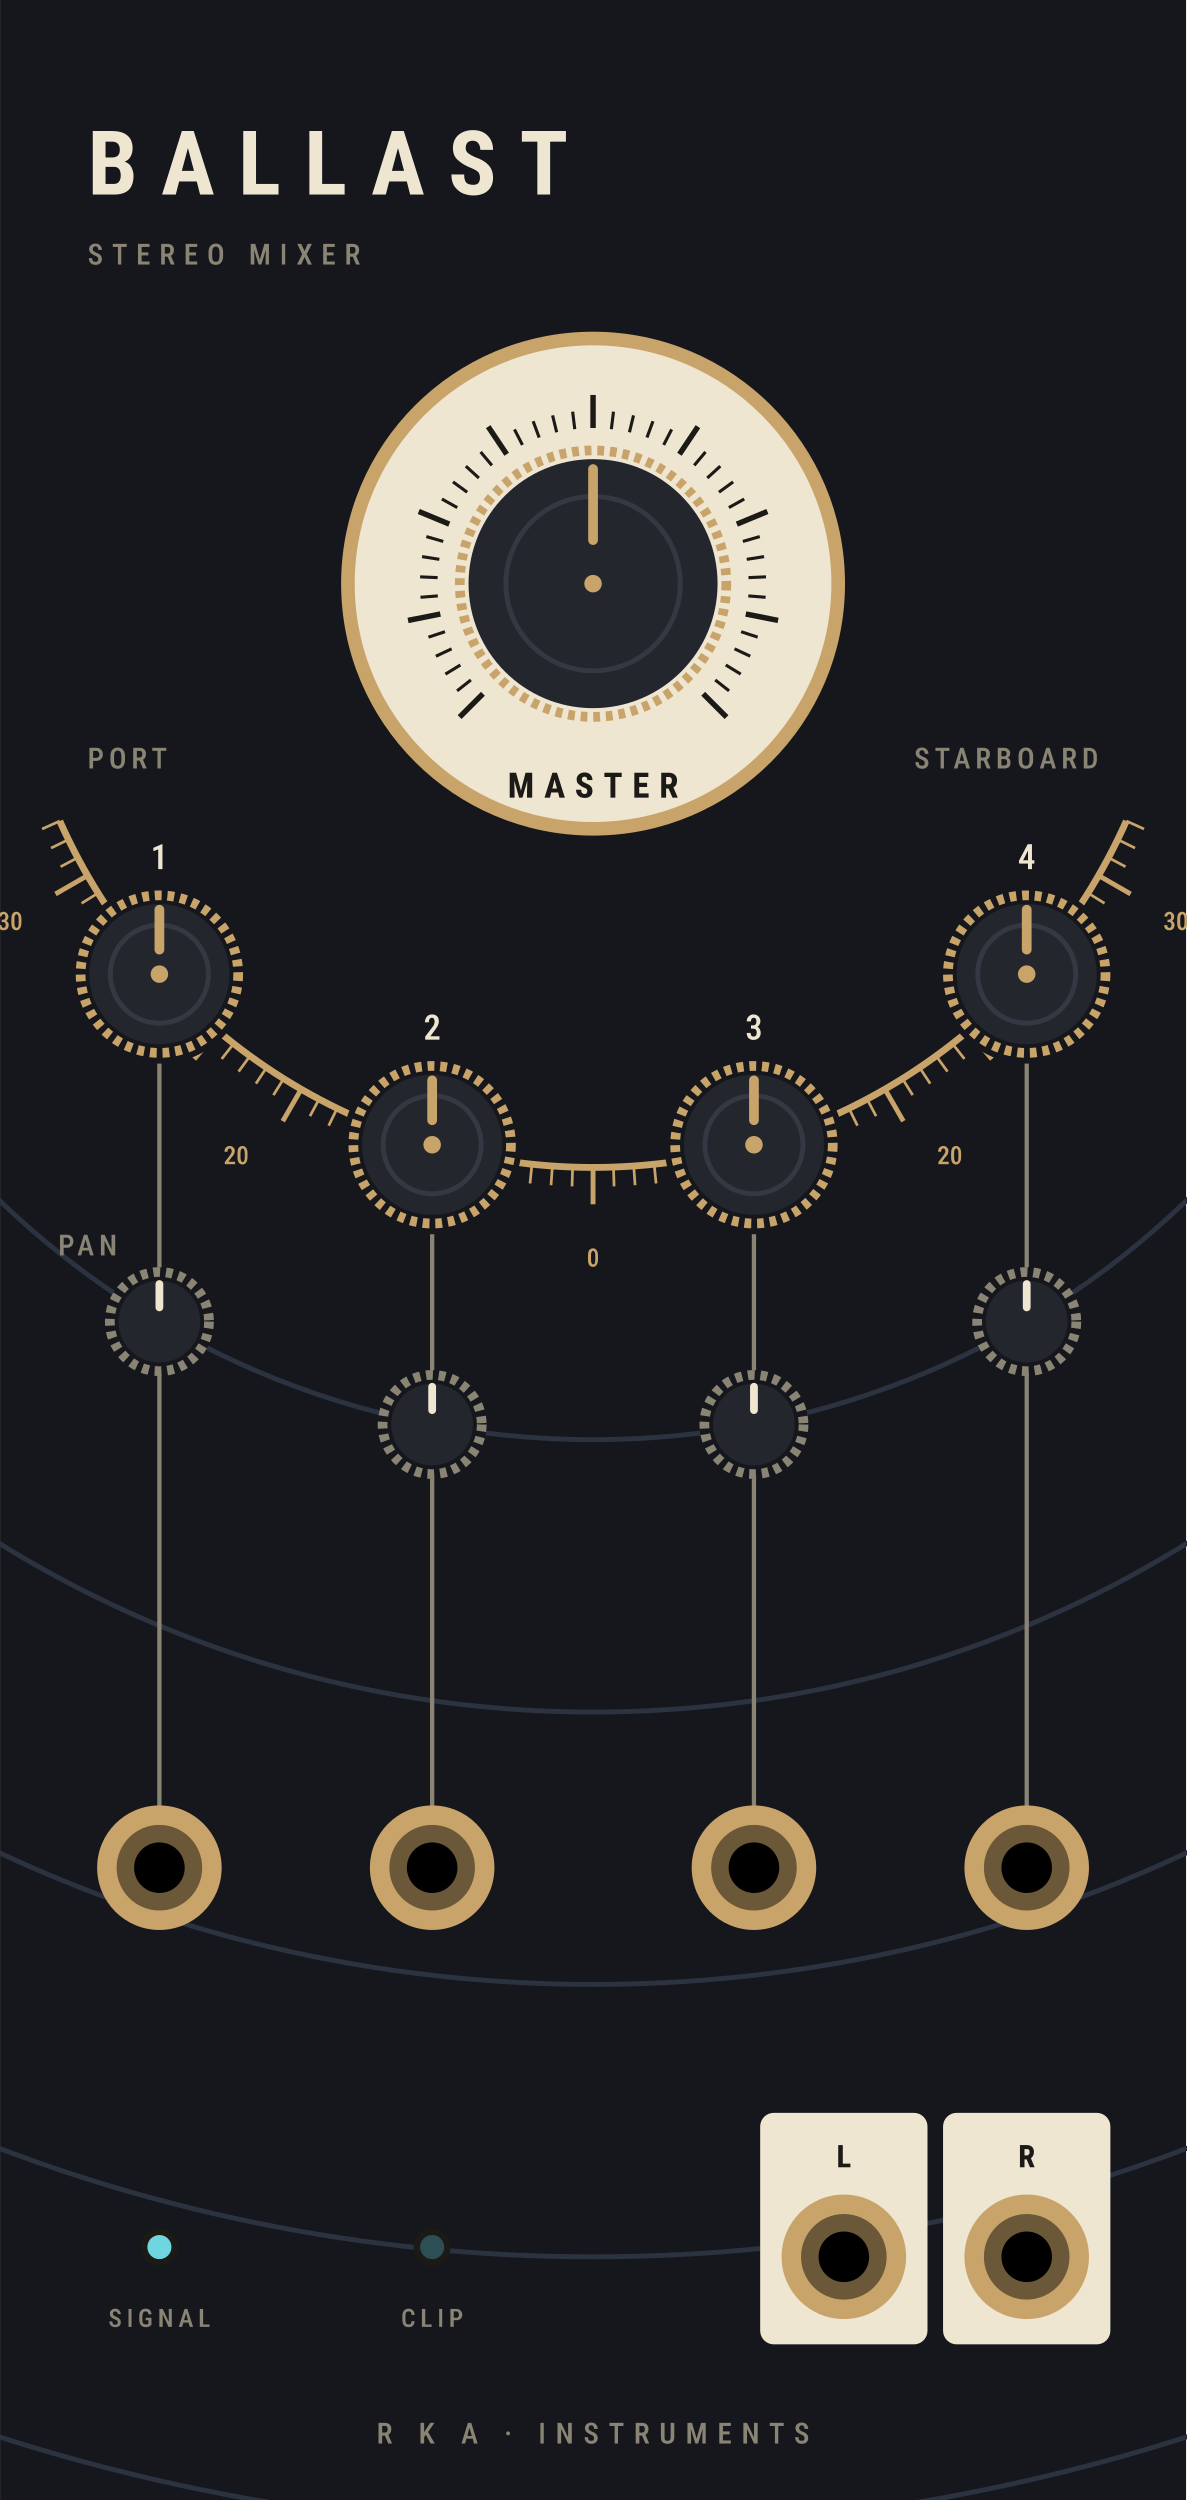
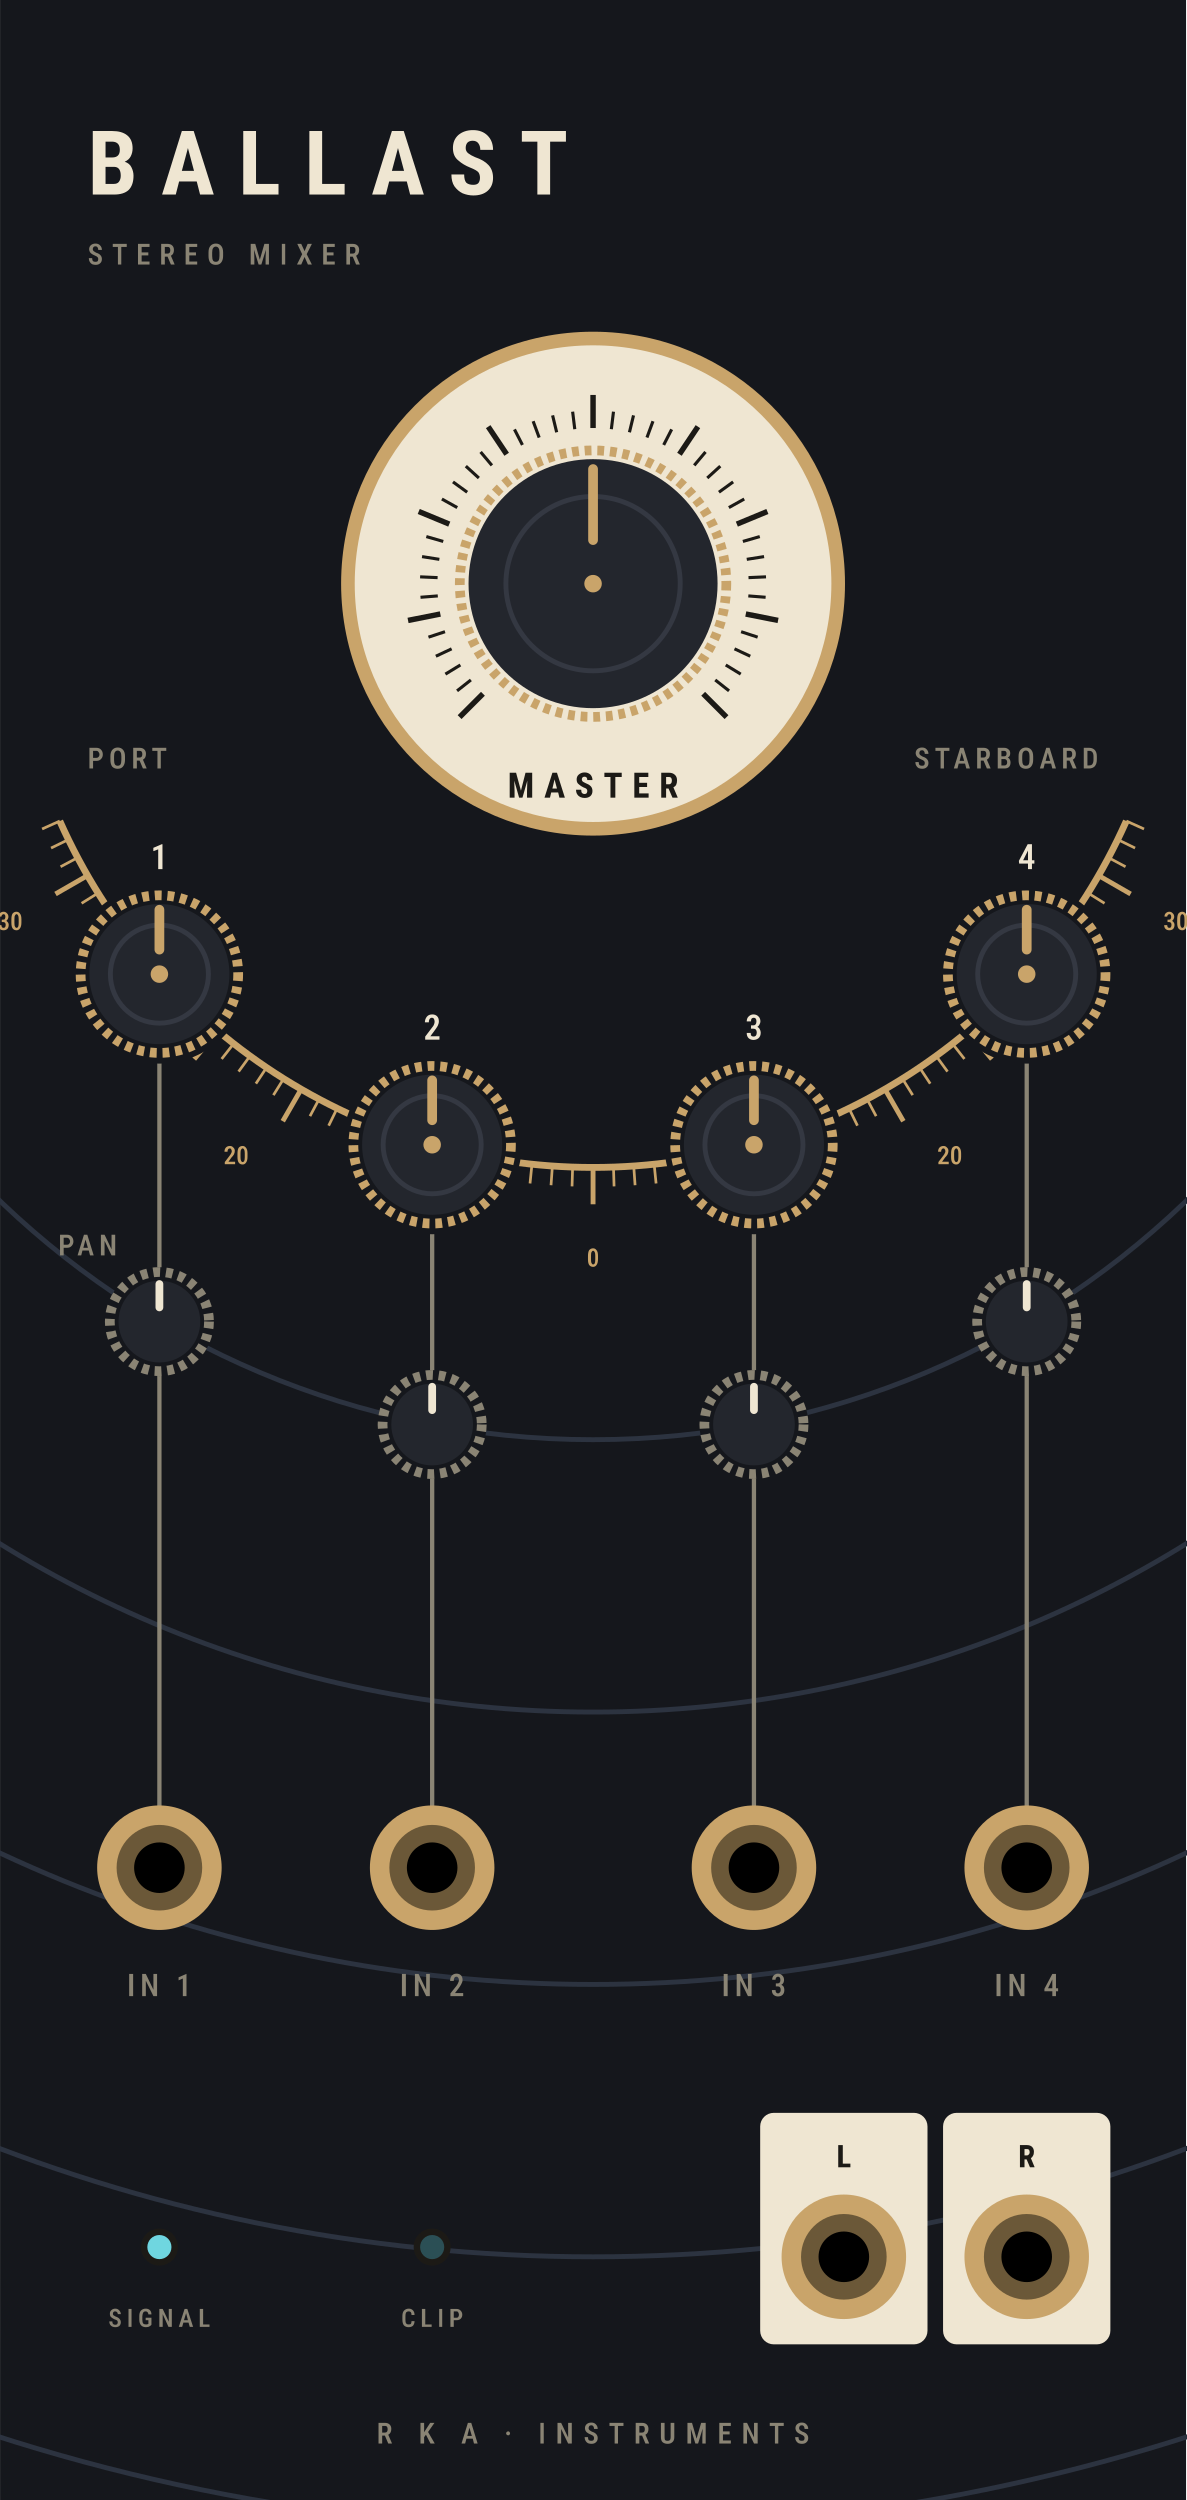
<svg xmlns="http://www.w3.org/2000/svg" width="427" height="900" viewBox="0 0 60.96 128.5">
  <rect width="60.96" height="128.5" fill="#15171c" />
  <circle cx="30.48" cy="30.0" r="58" fill="none" stroke="#2c3340" stroke-width="0.25" />
  <circle cx="30.48" cy="30.0" r="72" fill="none" stroke="#2c3340" stroke-width="0.25" />
  <circle cx="30.48" cy="30.0" r="86" fill="none" stroke="#2c3340" stroke-width="0.25" />
  <circle cx="30.48" cy="30.0" r="100" fill="none" stroke="#2c3340" stroke-width="0.25" />
  <path d="M 8.19 50.07 L 8.19 93.00" fill="none" stroke="#8a8474" stroke-width="0.22" stroke-linejoin="round" />
  <path d="M 22.21 58.84 L 22.21 93.00" fill="none" stroke="#8a8474" stroke-width="0.22" stroke-linejoin="round" />
  <path d="M 38.75 58.84 L 38.75 93.00" fill="none" stroke="#8a8474" stroke-width="0.22" stroke-linejoin="round" />
  <path d="M 52.77 50.07 L 52.77 93.00" fill="none" stroke="#8a8474" stroke-width="0.22" stroke-linejoin="round" />
  <path d="M 57.89 42.20 A 30 30 0 0 1 3.07 42.20" fill="none" stroke="#c9a46a" stroke-width="0.35" />
  <line x1="3.07" y1="42.20" x2="2.16" y2="42.61" stroke="#c9a46a" stroke-width="0.14" />
  <line x1="3.52" y1="43.15" x2="2.62" y2="43.59" stroke="#c9a46a" stroke-width="0.14" />
  <line x1="3.99" y1="44.08" x2="3.11" y2="44.55" stroke="#c9a46a" stroke-width="0.14" />
  <line x1="4.50" y1="45.00" x2="2.85" y2="45.95" stroke="#c9a46a" stroke-width="0.25" />
  <line x1="5.04" y1="45.90" x2="4.19" y2="46.43" stroke="#c9a46a" stroke-width="0.14" />
  <line x1="5.61" y1="46.78" x2="4.78" y2="47.33" stroke="#c9a46a" stroke-width="0.14" />
  <line x1="6.21" y1="47.63" x2="5.40" y2="48.22" stroke="#c9a46a" stroke-width="0.14" />
  <line x1="6.84" y1="48.47" x2="6.05" y2="49.09" stroke="#c9a46a" stroke-width="0.14" />
  <line x1="7.50" y1="49.28" x2="6.04" y2="50.50" stroke="#c9a46a" stroke-width="0.25" />
  <line x1="8.19" y1="50.07" x2="7.44" y2="50.74" stroke="#c9a46a" stroke-width="0.14" />
  <line x1="8.90" y1="50.84" x2="8.18" y2="51.53" stroke="#c9a46a" stroke-width="0.14" />
  <line x1="9.64" y1="51.58" x2="8.95" y2="52.30" stroke="#c9a46a" stroke-width="0.14" />
  <line x1="10.41" y1="52.29" x2="9.74" y2="53.04" stroke="#c9a46a" stroke-width="0.14" />
  <line x1="11.20" y1="52.98" x2="9.98" y2="54.44" stroke="#c9a46a" stroke-width="0.25" />
  <line x1="12.01" y1="53.64" x2="11.39" y2="54.43" stroke="#c9a46a" stroke-width="0.14" />
  <line x1="12.85" y1="54.27" x2="12.26" y2="55.08" stroke="#c9a46a" stroke-width="0.14" />
  <line x1="13.70" y1="54.87" x2="13.15" y2="55.70" stroke="#c9a46a" stroke-width="0.14" />
  <line x1="14.58" y1="55.44" x2="14.05" y2="56.29" stroke="#c9a46a" stroke-width="0.14" />
  <line x1="15.48" y1="55.98" x2="14.53" y2="57.63" stroke="#c9a46a" stroke-width="0.25" />
  <line x1="16.40" y1="56.49" x2="15.93" y2="57.37" stroke="#c9a46a" stroke-width="0.14" />
  <line x1="17.33" y1="56.96" x2="16.89" y2="57.86" stroke="#c9a46a" stroke-width="0.14" />
  <line x1="18.28" y1="57.41" x2="17.87" y2="58.32" stroke="#c9a46a" stroke-width="0.14" />
  <line x1="19.24" y1="57.82" x2="18.87" y2="58.74" stroke="#c9a46a" stroke-width="0.14" />
  <line x1="20.22" y1="58.19" x2="19.57" y2="59.98" stroke="#c9a46a" stroke-width="0.25" />
  <line x1="21.21" y1="58.53" x2="20.90" y2="59.48" stroke="#c9a46a" stroke-width="0.14" />
  <line x1="22.21" y1="58.84" x2="21.94" y2="59.80" stroke="#c9a46a" stroke-width="0.14" />
  <line x1="23.22" y1="59.11" x2="22.98" y2="60.08" stroke="#c9a46a" stroke-width="0.14" />
  <line x1="24.24" y1="59.34" x2="24.03" y2="60.32" stroke="#c9a46a" stroke-width="0.14" />
  <line x1="25.27" y1="59.54" x2="24.94" y2="61.42" stroke="#c9a46a" stroke-width="0.25" />
  <line x1="26.30" y1="59.71" x2="26.17" y2="60.70" stroke="#c9a46a" stroke-width="0.14" />
  <line x1="27.34" y1="59.84" x2="27.24" y2="60.83" stroke="#c9a46a" stroke-width="0.14" />
  <line x1="28.39" y1="59.93" x2="28.32" y2="60.92" stroke="#c9a46a" stroke-width="0.14" />
  <line x1="29.43" y1="59.98" x2="29.40" y2="60.98" stroke="#c9a46a" stroke-width="0.14" />
  <line x1="30.48" y1="60.00" x2="30.48" y2="61.90" stroke="#c9a46a" stroke-width="0.25" />
  <line x1="31.53" y1="59.98" x2="31.56" y2="60.98" stroke="#c9a46a" stroke-width="0.14" />
  <line x1="32.57" y1="59.93" x2="32.64" y2="60.92" stroke="#c9a46a" stroke-width="0.14" />
  <line x1="33.62" y1="59.84" x2="33.72" y2="60.83" stroke="#c9a46a" stroke-width="0.14" />
  <line x1="34.66" y1="59.71" x2="34.79" y2="60.70" stroke="#c9a46a" stroke-width="0.14" />
  <line x1="35.69" y1="59.54" x2="36.02" y2="61.42" stroke="#c9a46a" stroke-width="0.25" />
  <line x1="36.72" y1="59.34" x2="36.93" y2="60.32" stroke="#c9a46a" stroke-width="0.14" />
  <line x1="37.74" y1="59.11" x2="37.98" y2="60.08" stroke="#c9a46a" stroke-width="0.14" />
  <line x1="38.75" y1="58.84" x2="39.02" y2="59.80" stroke="#c9a46a" stroke-width="0.14" />
  <line x1="39.75" y1="58.53" x2="40.06" y2="59.48" stroke="#c9a46a" stroke-width="0.14" />
  <line x1="40.74" y1="58.19" x2="41.39" y2="59.98" stroke="#c9a46a" stroke-width="0.25" />
  <line x1="41.72" y1="57.82" x2="42.09" y2="58.74" stroke="#c9a46a" stroke-width="0.14" />
  <line x1="42.68" y1="57.41" x2="43.09" y2="58.32" stroke="#c9a46a" stroke-width="0.14" />
  <line x1="43.63" y1="56.96" x2="44.07" y2="57.86" stroke="#c9a46a" stroke-width="0.14" />
  <line x1="44.56" y1="56.49" x2="45.03" y2="57.37" stroke="#c9a46a" stroke-width="0.14" />
  <line x1="45.48" y1="55.98" x2="46.43" y2="57.63" stroke="#c9a46a" stroke-width="0.25" />
  <line x1="46.38" y1="55.44" x2="46.91" y2="56.29" stroke="#c9a46a" stroke-width="0.14" />
  <line x1="47.26" y1="54.87" x2="47.81" y2="55.70" stroke="#c9a46a" stroke-width="0.14" />
  <line x1="48.11" y1="54.27" x2="48.70" y2="55.08" stroke="#c9a46a" stroke-width="0.14" />
  <line x1="48.95" y1="53.64" x2="49.57" y2="54.43" stroke="#c9a46a" stroke-width="0.14" />
  <line x1="49.76" y1="52.98" x2="50.98" y2="54.44" stroke="#c9a46a" stroke-width="0.25" />
  <line x1="50.55" y1="52.29" x2="51.22" y2="53.04" stroke="#c9a46a" stroke-width="0.14" />
  <line x1="51.32" y1="51.58" x2="52.01" y2="52.30" stroke="#c9a46a" stroke-width="0.14" />
  <line x1="52.06" y1="50.84" x2="52.78" y2="51.53" stroke="#c9a46a" stroke-width="0.14" />
  <line x1="52.77" y1="50.07" x2="53.52" y2="50.74" stroke="#c9a46a" stroke-width="0.14" />
  <line x1="53.46" y1="49.28" x2="54.92" y2="50.50" stroke="#c9a46a" stroke-width="0.25" />
  <line x1="54.12" y1="48.47" x2="54.91" y2="49.09" stroke="#c9a46a" stroke-width="0.14" />
  <line x1="54.75" y1="47.63" x2="55.56" y2="48.22" stroke="#c9a46a" stroke-width="0.14" />
  <line x1="55.35" y1="46.78" x2="56.18" y2="47.33" stroke="#c9a46a" stroke-width="0.14" />
  <line x1="55.92" y1="45.90" x2="56.77" y2="46.43" stroke="#c9a46a" stroke-width="0.14" />
  <line x1="56.46" y1="45.00" x2="58.11" y2="45.95" stroke="#c9a46a" stroke-width="0.25" />
  <line x1="56.97" y1="44.08" x2="57.85" y2="44.55" stroke="#c9a46a" stroke-width="0.14" />
  <line x1="57.44" y1="43.15" x2="58.34" y2="43.59" stroke="#c9a46a" stroke-width="0.14" />
  <line x1="57.89" y1="42.20" x2="58.80" y2="42.61" stroke="#c9a46a" stroke-width="0.14" />
  <circle cx="30.48" cy="30.0" r="44" fill="none" stroke="#2c3340" stroke-width="0.25" />
  <text x="0.52" y="47.80" font-size="1.3" fill="#c9a46a" text-anchor="middle" font-weight="500" font-family="'DIN Alternate', 'Bahnschrift', 'Roboto Condensed', 'Arial Narrow', Arial, sans-serif" letter-spacing="0">30</text>
  <text x="12.14" y="59.84" font-size="1.3" fill="#c9a46a" text-anchor="middle" font-weight="500" font-family="'DIN Alternate', 'Bahnschrift', 'Roboto Condensed', 'Arial Narrow', Arial, sans-serif" letter-spacing="0">20</text>
  <text x="30.48" y="65.10" font-size="1.3" fill="#c9a46a" text-anchor="middle" font-weight="500" font-family="'DIN Alternate', 'Bahnschrift', 'Roboto Condensed', 'Arial Narrow', Arial, sans-serif" letter-spacing="0">0</text>
  <text x="48.82" y="59.84" font-size="1.3" fill="#c9a46a" text-anchor="middle" font-weight="500" font-family="'DIN Alternate', 'Bahnschrift', 'Roboto Condensed', 'Arial Narrow', Arial, sans-serif" letter-spacing="0">20</text>
  <text x="60.44" y="47.80" font-size="1.3" fill="#c9a46a" text-anchor="middle" font-weight="500" font-family="'DIN Alternate', 'Bahnschrift', 'Roboto Condensed', 'Arial Narrow', Arial, sans-serif" letter-spacing="0">30</text>
  <text x="4.50" y="10.00" font-size="4.6" fill="#efe6d2" text-anchor="start" font-weight="600" font-family="'DIN Alternate', 'Bahnschrift', 'Roboto Condensed', 'Arial Narrow', Arial, sans-serif" letter-spacing="1.2">BALLAST</text>
  <text x="4.50" y="13.60" font-size="1.5" fill="#8a8474" text-anchor="start" font-weight="500" font-family="'DIN Alternate', 'Bahnschrift', 'Roboto Condensed', 'Arial Narrow', Arial, sans-serif" letter-spacing="0.45">STEREO MIXER</text>
  <circle cx="30.48" cy="30.0" r="12.6" fill="#efe6d2" stroke="#c9a46a" stroke-width="0.7" />
  <line x1="24.82" y1="35.66" x2="23.62" y2="36.86" stroke="#1c1a16" stroke-width="0.28" />
  <line x1="24.20" y1="34.95" x2="23.49" y2="35.51" stroke="#1c1a16" stroke-width="0.16" />
  <line x1="23.66" y1="34.18" x2="22.89" y2="34.65" stroke="#1c1a16" stroke-width="0.16" />
  <line x1="23.21" y1="33.35" x2="22.40" y2="33.73" stroke="#1c1a16" stroke-width="0.16" />
  <line x1="22.87" y1="32.47" x2="22.02" y2="32.75" stroke="#1c1a16" stroke-width="0.16" />
  <line x1="22.63" y1="31.56" x2="20.97" y2="31.89" stroke="#1c1a16" stroke-width="0.28" />
  <line x1="22.50" y1="30.63" x2="21.61" y2="30.70" stroke="#1c1a16" stroke-width="0.16" />
  <line x1="22.49" y1="29.69" x2="21.59" y2="29.65" stroke="#1c1a16" stroke-width="0.16" />
  <line x1="22.58" y1="28.75" x2="21.69" y2="28.61" stroke="#1c1a16" stroke-width="0.16" />
  <line x1="22.78" y1="27.83" x2="21.91" y2="27.58" stroke="#1c1a16" stroke-width="0.16" />
  <line x1="23.09" y1="26.94" x2="21.52" y2="26.29" stroke="#1c1a16" stroke-width="0.28" />
  <line x1="23.50" y1="26.09" x2="22.71" y2="25.65" stroke="#1c1a16" stroke-width="0.16" />
  <line x1="24.01" y1="25.30" x2="23.28" y2="24.77" stroke="#1c1a16" stroke-width="0.16" />
  <line x1="24.61" y1="24.57" x2="23.94" y2="23.96" stroke="#1c1a16" stroke-width="0.16" />
  <line x1="25.28" y1="23.92" x2="24.70" y2="23.23" stroke="#1c1a16" stroke-width="0.16" />
  <line x1="26.04" y1="23.35" x2="25.09" y2="21.93" stroke="#1c1a16" stroke-width="0.28" />
  <line x1="26.85" y1="22.87" x2="26.44" y2="22.07" stroke="#1c1a16" stroke-width="0.16" />
  <line x1="27.71" y1="22.49" x2="27.40" y2="21.65" stroke="#1c1a16" stroke-width="0.16" />
  <line x1="28.61" y1="22.22" x2="28.40" y2="21.35" stroke="#1c1a16" stroke-width="0.16" />
  <line x1="29.54" y1="22.06" x2="29.43" y2="21.16" stroke="#1c1a16" stroke-width="0.16" />
  <line x1="30.48" y1="22.00" x2="30.48" y2="20.30" stroke="#1c1a16" stroke-width="0.28" />
  <line x1="31.42" y1="22.06" x2="31.53" y2="21.16" stroke="#1c1a16" stroke-width="0.16" />
  <line x1="32.35" y1="22.22" x2="32.56" y2="21.35" stroke="#1c1a16" stroke-width="0.16" />
  <line x1="33.25" y1="22.49" x2="33.56" y2="21.65" stroke="#1c1a16" stroke-width="0.16" />
  <line x1="34.11" y1="22.87" x2="34.52" y2="22.07" stroke="#1c1a16" stroke-width="0.16" />
  <line x1="34.92" y1="23.35" x2="35.87" y2="21.93" stroke="#1c1a16" stroke-width="0.28" />
  <line x1="35.68" y1="23.92" x2="36.26" y2="23.23" stroke="#1c1a16" stroke-width="0.16" />
  <line x1="36.35" y1="24.57" x2="37.02" y2="23.96" stroke="#1c1a16" stroke-width="0.16" />
  <line x1="36.95" y1="25.30" x2="37.68" y2="24.77" stroke="#1c1a16" stroke-width="0.16" />
  <line x1="37.46" y1="26.09" x2="38.25" y2="25.65" stroke="#1c1a16" stroke-width="0.16" />
  <line x1="37.87" y1="26.94" x2="39.44" y2="26.29" stroke="#1c1a16" stroke-width="0.28" />
  <line x1="38.18" y1="27.83" x2="39.05" y2="27.58" stroke="#1c1a16" stroke-width="0.16" />
  <line x1="38.38" y1="28.75" x2="39.27" y2="28.61" stroke="#1c1a16" stroke-width="0.16" />
  <line x1="38.47" y1="29.69" x2="39.37" y2="29.65" stroke="#1c1a16" stroke-width="0.16" />
  <line x1="38.46" y1="30.63" x2="39.35" y2="30.70" stroke="#1c1a16" stroke-width="0.16" />
  <line x1="38.33" y1="31.56" x2="39.99" y2="31.89" stroke="#1c1a16" stroke-width="0.28" />
  <line x1="38.09" y1="32.47" x2="38.94" y2="32.75" stroke="#1c1a16" stroke-width="0.16" />
  <line x1="37.75" y1="33.35" x2="38.56" y2="33.73" stroke="#1c1a16" stroke-width="0.16" />
  <line x1="37.30" y1="34.18" x2="38.07" y2="34.65" stroke="#1c1a16" stroke-width="0.16" />
  <line x1="36.76" y1="34.95" x2="37.47" y2="35.51" stroke="#1c1a16" stroke-width="0.16" />
  <line x1="36.14" y1="35.66" x2="37.34" y2="36.86" stroke="#1c1a16" stroke-width="0.28" />
  <text x="30.48" y="41.00" font-size="1.8" fill="#1c1a16" text-anchor="middle" font-weight="700" font-family="'DIN Alternate', 'Bahnschrift', 'Roboto Condensed', 'Arial Narrow', Arial, sans-serif" letter-spacing="0.5">MASTER</text>
  <circle cx="30.48" cy="30.00" r="6.85" fill="none" stroke="#c9a46a" stroke-width="0.5" stroke-dasharray="0.35 0.3" />
  <circle cx="30.48" cy="30.00" r="6.40" fill="#23262d" />
  <circle cx="30.48" cy="30.00" r="4.48" fill="none" stroke="#343842" stroke-width="0.25" />
  <circle cx="30.48" cy="30.00" r="0.45" fill="#c9a46a" />
  <line x1="30.48" y1="27.76" x2="30.48" y2="24.11" stroke="#c9a46a" stroke-width="0.5" stroke-linecap="round" />
  <circle cx="8.19" cy="50.07" r="4.6" fill="#15171c" />
  <circle cx="8.19" cy="50.07" r="4.05" fill="none" stroke="#c9a46a" stroke-width="0.5" stroke-dasharray="0.35 0.3" />
  <circle cx="8.19" cy="50.07" r="3.60" fill="#23262d" />
  <circle cx="8.19" cy="50.07" r="2.52" fill="none" stroke="#343842" stroke-width="0.25" />
  <circle cx="8.19" cy="50.07" r="0.45" fill="#c9a46a" />
  <line x1="8.19" y1="48.81" x2="8.19" y2="46.76" stroke="#c9a46a" stroke-width="0.5" stroke-linecap="round" />
  <text x="8.19" y="44.67" font-size="1.8" fill="#efe6d2" text-anchor="middle" font-weight="500" font-family="'DIN Alternate', 'Bahnschrift', 'Roboto Condensed', 'Arial Narrow', Arial, sans-serif" letter-spacing="0.25">1</text>
  <circle cx="8.19" cy="67.93" r="2.8" fill="#15171c" />
  <circle cx="8.19" cy="67.93" r="2.55" fill="none" stroke="#8a8474" stroke-width="0.5" stroke-dasharray="0.35 0.3" />
  <circle cx="8.19" cy="67.93" r="2.10" fill="#23262d" />
  <line x1="8.19" y1="67.20" x2="8.19" y2="66.00" stroke="#efe6d2" stroke-width="0.4" stroke-linecap="round" />
  <circle cx="8.19" cy="96" r="3.2" fill="#c9a46a" />
  <circle cx="8.19" cy="96" r="2.2" fill="#6b5838" />
  <circle cx="8.19" cy="96" r="1.3" fill="#000" />
+   <text x="8.19" y="102.60" font-size="1.6" fill="#8a8474" text-anchor="middle" font-weight="500" font-family="'DIN Alternate', 'Bahnschrift', 'Roboto Condensed', 'Arial Narrow', Arial, sans-serif" letter-spacing="0.25">IN 1</text>
  <circle cx="22.21" cy="58.84" r="4.6" fill="#15171c" />
  <circle cx="22.21" cy="58.84" r="4.05" fill="none" stroke="#c9a46a" stroke-width="0.5" stroke-dasharray="0.35 0.3" />
  <circle cx="22.21" cy="58.84" r="3.60" fill="#23262d" />
  <circle cx="22.21" cy="58.84" r="2.52" fill="none" stroke="#343842" stroke-width="0.25" />
  <circle cx="22.21" cy="58.84" r="0.45" fill="#c9a46a" />
  <line x1="22.21" y1="57.58" x2="22.21" y2="55.53" stroke="#c9a46a" stroke-width="0.5" stroke-linecap="round" />
  <text x="22.21" y="53.44" font-size="1.8" fill="#efe6d2" text-anchor="middle" font-weight="500" font-family="'DIN Alternate', 'Bahnschrift', 'Roboto Condensed', 'Arial Narrow', Arial, sans-serif" letter-spacing="0.25">2</text>
  <circle cx="22.21" cy="73.22" r="2.8" fill="#15171c" />
  <circle cx="22.21" cy="73.22" r="2.55" fill="none" stroke="#8a8474" stroke-width="0.5" stroke-dasharray="0.35 0.3" />
  <circle cx="22.21" cy="73.22" r="2.10" fill="#23262d" />
  <line x1="22.21" y1="72.48" x2="22.21" y2="71.28" stroke="#efe6d2" stroke-width="0.4" stroke-linecap="round" />
  <circle cx="22.21" cy="96" r="3.2" fill="#c9a46a" />
  <circle cx="22.21" cy="96" r="2.2" fill="#6b5838" />
  <circle cx="22.21" cy="96" r="1.3" fill="#000" />
+   <text x="22.21" y="102.60" font-size="1.6" fill="#8a8474" text-anchor="middle" font-weight="500" font-family="'DIN Alternate', 'Bahnschrift', 'Roboto Condensed', 'Arial Narrow', Arial, sans-serif" letter-spacing="0.25">IN 2</text>
  <circle cx="38.75" cy="58.84" r="4.6" fill="#15171c" />
  <circle cx="38.75" cy="58.84" r="4.05" fill="none" stroke="#c9a46a" stroke-width="0.5" stroke-dasharray="0.35 0.3" />
  <circle cx="38.75" cy="58.84" r="3.60" fill="#23262d" />
  <circle cx="38.75" cy="58.84" r="2.52" fill="none" stroke="#343842" stroke-width="0.25" />
  <circle cx="38.75" cy="58.84" r="0.45" fill="#c9a46a" />
  <line x1="38.75" y1="57.58" x2="38.75" y2="55.53" stroke="#c9a46a" stroke-width="0.5" stroke-linecap="round" />
  <text x="38.75" y="53.44" font-size="1.8" fill="#efe6d2" text-anchor="middle" font-weight="500" font-family="'DIN Alternate', 'Bahnschrift', 'Roboto Condensed', 'Arial Narrow', Arial, sans-serif" letter-spacing="0.25">3</text>
  <circle cx="38.75" cy="73.22" r="2.8" fill="#15171c" />
  <circle cx="38.75" cy="73.22" r="2.55" fill="none" stroke="#8a8474" stroke-width="0.5" stroke-dasharray="0.35 0.3" />
  <circle cx="38.75" cy="73.22" r="2.10" fill="#23262d" />
  <line x1="38.75" y1="72.48" x2="38.75" y2="71.28" stroke="#efe6d2" stroke-width="0.4" stroke-linecap="round" />
  <circle cx="38.75" cy="96" r="3.2" fill="#c9a46a" />
  <circle cx="38.75" cy="96" r="2.2" fill="#6b5838" />
  <circle cx="38.75" cy="96" r="1.3" fill="#000" />
+   <text x="38.75" y="102.60" font-size="1.6" fill="#8a8474" text-anchor="middle" font-weight="500" font-family="'DIN Alternate', 'Bahnschrift', 'Roboto Condensed', 'Arial Narrow', Arial, sans-serif" letter-spacing="0.25">IN 3</text>
  <circle cx="52.77" cy="50.07" r="4.6" fill="#15171c" />
  <circle cx="52.77" cy="50.07" r="4.05" fill="none" stroke="#c9a46a" stroke-width="0.5" stroke-dasharray="0.35 0.3" />
  <circle cx="52.77" cy="50.07" r="3.60" fill="#23262d" />
  <circle cx="52.77" cy="50.07" r="2.52" fill="none" stroke="#343842" stroke-width="0.25" />
  <circle cx="52.77" cy="50.07" r="0.45" fill="#c9a46a" />
  <line x1="52.77" y1="48.81" x2="52.77" y2="46.76" stroke="#c9a46a" stroke-width="0.5" stroke-linecap="round" />
  <text x="52.77" y="44.67" font-size="1.8" fill="#efe6d2" text-anchor="middle" font-weight="500" font-family="'DIN Alternate', 'Bahnschrift', 'Roboto Condensed', 'Arial Narrow', Arial, sans-serif" letter-spacing="0.25">4</text>
  <circle cx="52.77" cy="67.93" r="2.8" fill="#15171c" />
  <circle cx="52.77" cy="67.93" r="2.55" fill="none" stroke="#8a8474" stroke-width="0.5" stroke-dasharray="0.35 0.3" />
  <circle cx="52.77" cy="67.93" r="2.10" fill="#23262d" />
  <line x1="52.77" y1="67.20" x2="52.77" y2="66.00" stroke="#efe6d2" stroke-width="0.4" stroke-linecap="round" />
  <circle cx="52.77" cy="96" r="3.2" fill="#c9a46a" />
  <circle cx="52.77" cy="96" r="2.2" fill="#6b5838" />
  <circle cx="52.77" cy="96" r="1.3" fill="#000" />
+   <text x="52.77" y="102.60" font-size="1.6" fill="#8a8474" text-anchor="middle" font-weight="500" font-family="'DIN Alternate', 'Bahnschrift', 'Roboto Condensed', 'Arial Narrow', Arial, sans-serif" letter-spacing="0.25">IN 4</text>
  <text x="2.99" y="64.53" font-size="1.5" fill="#8a8474" text-anchor="start" font-weight="500" font-family="'DIN Alternate', 'Bahnschrift', 'Roboto Condensed', 'Arial Narrow', Arial, sans-serif" letter-spacing="0.25">PAN</text>
  <text x="4.50" y="39.50" font-size="1.5" fill="#8a8474" text-anchor="start" font-weight="500" font-family="'DIN Alternate', 'Bahnschrift', 'Roboto Condensed', 'Arial Narrow', Arial, sans-serif" letter-spacing="0.25">PORT</text>
  <text x="56.46" y="39.50" font-size="1.5" fill="#8a8474" text-anchor="end" font-weight="500" font-family="'DIN Alternate', 'Bahnschrift', 'Roboto Condensed', 'Arial Narrow', Arial, sans-serif" letter-spacing="0.25">STARBOARD</text>
  <rect x="39.07" y="108.60" width="8.6" height="11.9" rx="0.7" fill="#efe6d2" />
  <circle cx="43.37" cy="116" r="3.2" fill="#c9a46a" />
  <circle cx="43.37" cy="116" r="2.2" fill="#6b5838" />
  <circle cx="43.37" cy="116" r="1.3" fill="#000" />
  <text x="43.37" y="111.40" font-size="1.6" fill="#1c1a16" text-anchor="middle" font-weight="700" font-family="'DIN Alternate', 'Bahnschrift', 'Roboto Condensed', 'Arial Narrow', Arial, sans-serif" letter-spacing="0.25">L</text>
  <rect x="48.47" y="108.60" width="8.6" height="11.9" rx="0.7" fill="#efe6d2" />
  <circle cx="52.77" cy="116" r="3.2" fill="#c9a46a" />
  <circle cx="52.77" cy="116" r="2.2" fill="#6b5838" />
  <circle cx="52.77" cy="116" r="1.3" fill="#000" />
  <text x="52.77" y="111.40" font-size="1.6" fill="#1c1a16" text-anchor="middle" font-weight="700" font-family="'DIN Alternate', 'Bahnschrift', 'Roboto Condensed', 'Arial Narrow', Arial, sans-serif" letter-spacing="0.25">R</text>
  <circle cx="8.19" cy="115.50" r="0.95" fill="#1c1a16" />
  <circle cx="8.19" cy="115.50" r="0.62" fill="#6fd6e0" />
  <circle cx="22.21" cy="115.50" r="0.95" fill="#1c1a16" />
  <circle cx="22.21" cy="115.50" r="0.62" fill="#2b4f55" />
  <text x="8.19" y="119.60" font-size="1.3" fill="#8a8474" text-anchor="middle" font-weight="500" font-family="'DIN Alternate', 'Bahnschrift', 'Roboto Condensed', 'Arial Narrow', Arial, sans-serif" letter-spacing="0.25">SIGNAL</text>
  <text x="22.21" y="119.60" font-size="1.3" fill="#8a8474" text-anchor="middle" font-weight="500" font-family="'DIN Alternate', 'Bahnschrift', 'Roboto Condensed', 'Arial Narrow', Arial, sans-serif" letter-spacing="0.25">CLIP</text>
  <text x="30.48" y="125.60" font-size="1.5" fill="#8a8474" text-anchor="middle" font-weight="500" font-family="'DIN Alternate', 'Bahnschrift', 'Roboto Condensed', 'Arial Narrow', Arial, sans-serif" letter-spacing="0.5">R K A · INSTRUMENTS</text>
</svg>
